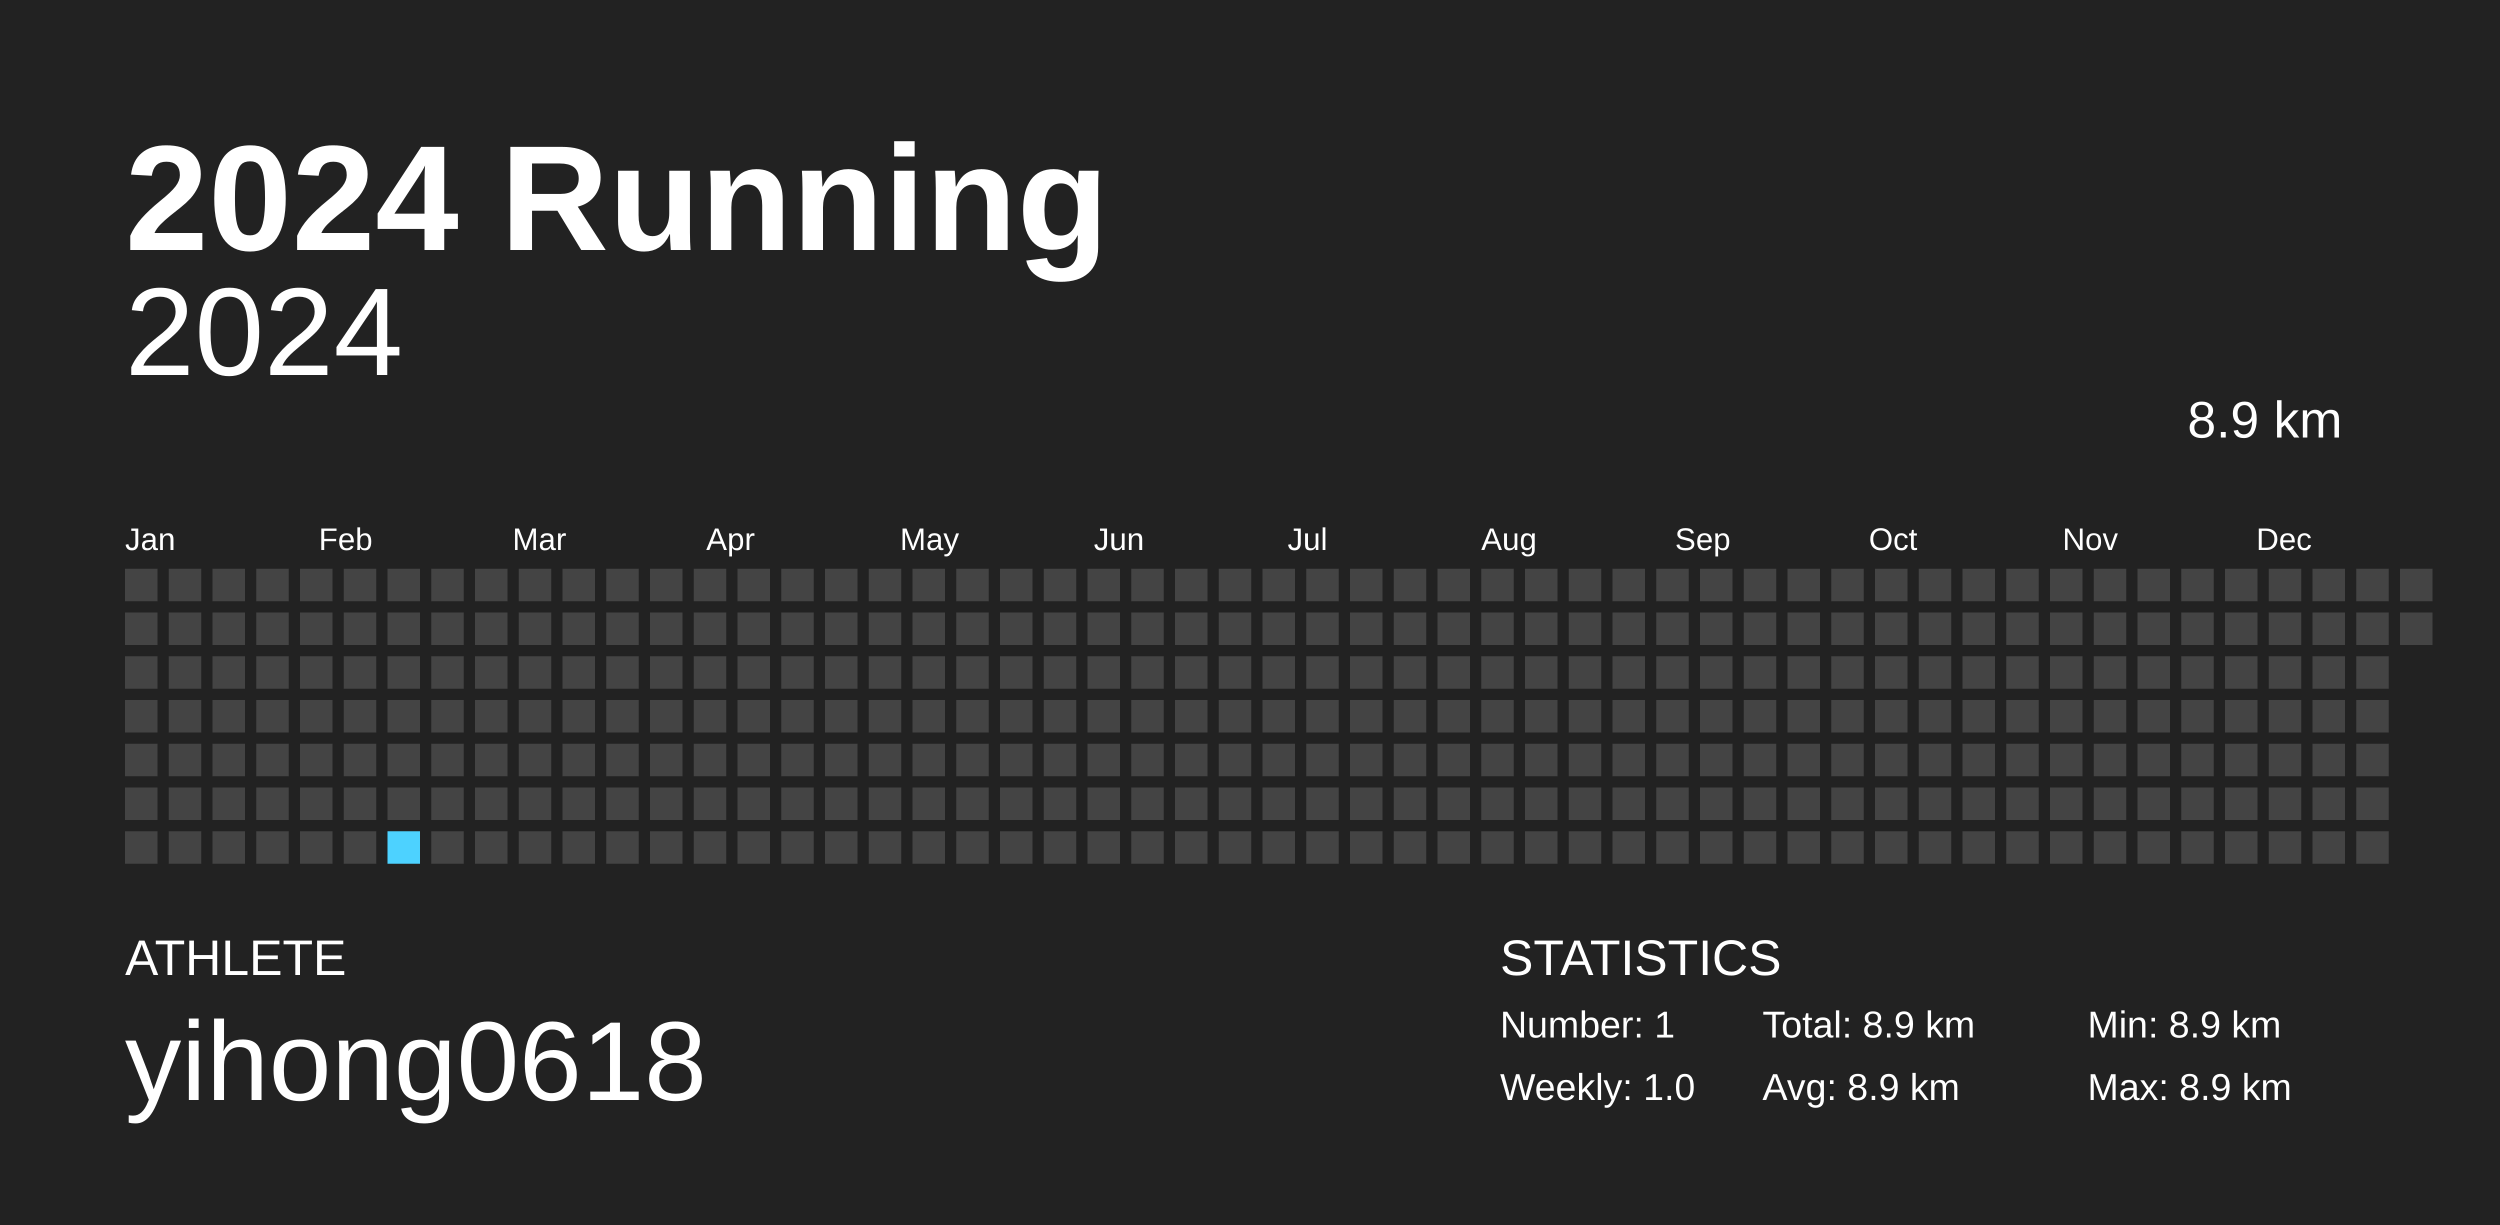
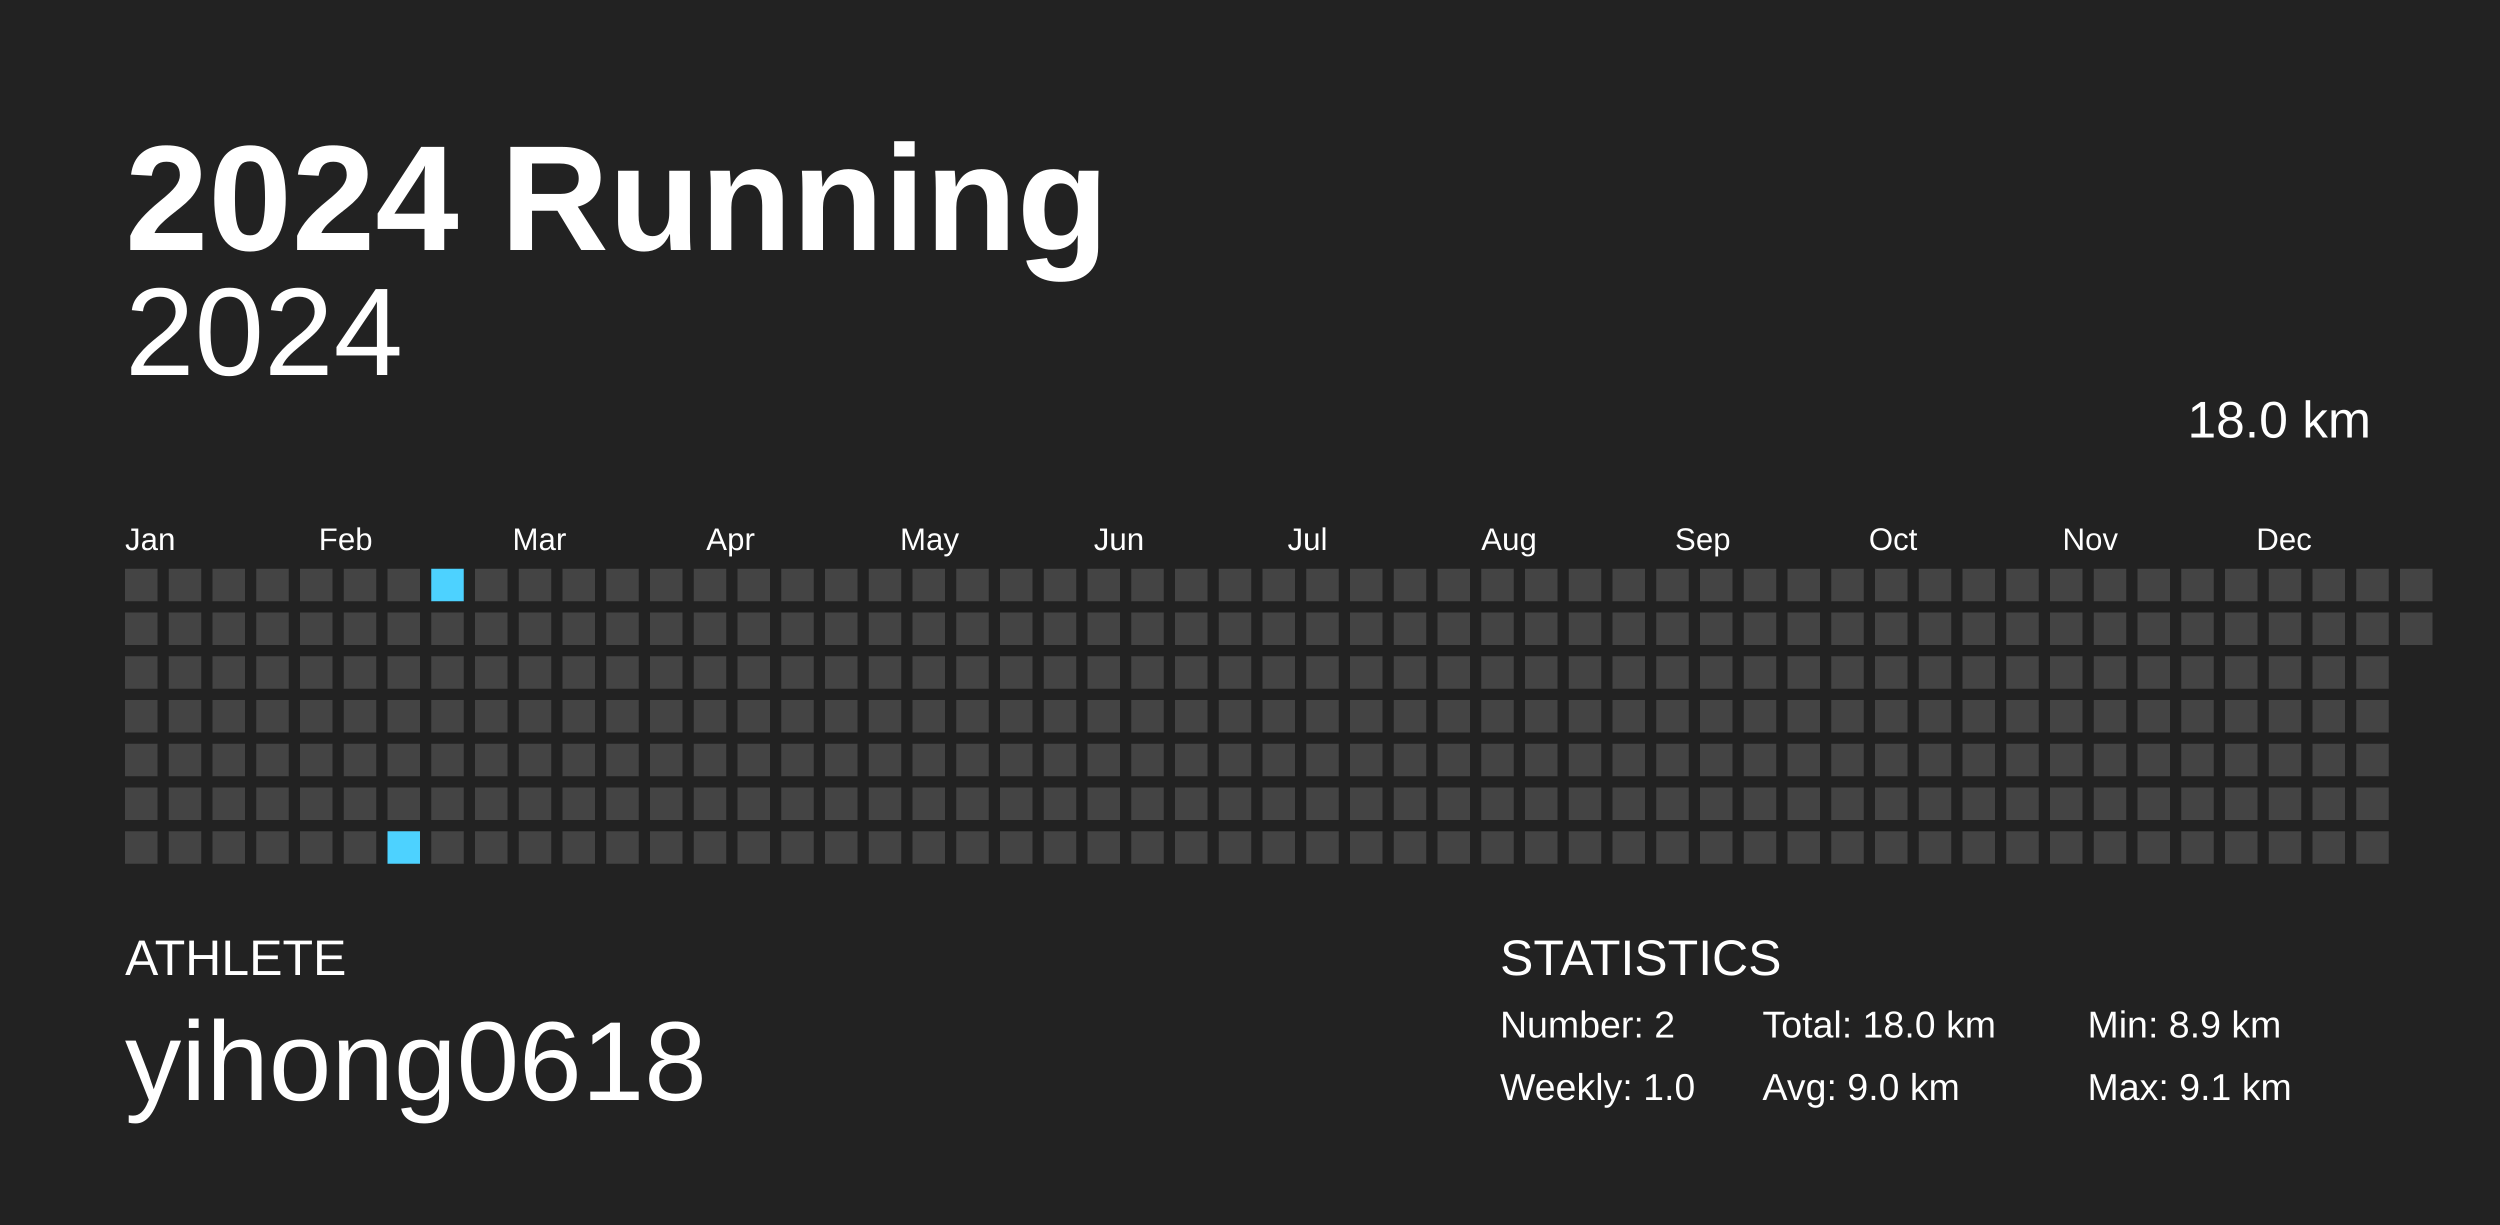
<svg xmlns="http://www.w3.org/2000/svg" baseProfile="full" height="98mm" version="1.1" viewBox="0,0,200,98" width="200mm">
  <defs />
  <rect fill="#222222" height="98" width="200" x="0" y="0" />
  <text fill="#FFFFFF" style="font-size:12px; font-family:Arial; font-weight:bold;" x="10" y="20">2024 Running</text>
  <text fill="#FFFFFF" style="font-size:4px; font-family:Arial" x="10" y="78">ATHLETE</text>
  <text fill="#FFFFFF" style="font-size:9px; font-family:Arial" x="10" y="88">yihong0618</text>
  <text fill="#FFFFFF" style="font-size:4px; font-family:Arial" x="120" y="78">STATISTICS</text>
-   <text fill="#FFFFFF" style="font-size:3px; font-family:Arial" x="120" y="83">Number: 1</text>
+   <text fill="#FFFFFF" style="font-size:3px; font-family:Arial" x="120" y="83">Number: 2</text>
  <text fill="#FFFFFF" style="font-size:3px; font-family:Arial" x="120" y="88">Weekly: 1.0</text>
-   <text fill="#FFFFFF" style="font-size:3px; font-family:Arial" x="141" y="83">Total: 8.9 km</text>
-   <text fill="#FFFFFF" style="font-size:3px; font-family:Arial" x="141" y="88">Avg: 8.9 km</text>
+   <text fill="#FFFFFF" style="font-size:3px; font-family:Arial" x="141" y="83">Total: 18.0 km</text>
+   <text fill="#FFFFFF" style="font-size:3px; font-family:Arial" x="141" y="88">Avg: 9.0 km</text>
  <text fill="#FFFFFF" style="font-size:3px; font-family:Arial" x="167" y="83">Min: 8.9 km</text>
-   <text fill="#FFFFFF" style="font-size:3px; font-family:Arial" x="167" y="88">Max: 8.9 km</text>
+   <text fill="#FFFFFF" style="font-size:3px; font-family:Arial" x="167" y="88">Max: 9.1 km</text>
  <text alignment-baseline="hanging" fill="#FFFFFF" style="font-size:10.0px; font-family:Arial;" x="10" y="30">2024</text>
-   <text alignment-baseline="hanging" fill="#FFFFFF" style="font-size:4.125px; font-family:Arial;" x="175" y="35">8.9 km</text>
+   <text alignment-baseline="hanging" fill="#FFFFFF" style="font-size:4.125px; font-family:Arial;" x="175" y="35">18.0 km</text>
  <text fill="#FFFFFF" style="font-size:2.5px; font-family:Arial" x="10.0" y="44">Jan</text>
  <text fill="#FFFFFF" style="font-size:2.5px; font-family:Arial" x="25.5" y="44">Feb</text>
  <text fill="#FFFFFF" style="font-size:2.5px; font-family:Arial" x="41.0" y="44">Mar</text>
  <text fill="#FFFFFF" style="font-size:2.5px; font-family:Arial" x="56.5" y="44">Apr</text>
  <text fill="#FFFFFF" style="font-size:2.5px; font-family:Arial" x="72.0" y="44">May</text>
  <text fill="#FFFFFF" style="font-size:2.5px; font-family:Arial" x="87.5" y="44">Jun</text>
  <text fill="#FFFFFF" style="font-size:2.5px; font-family:Arial" x="103.0" y="44">Jul</text>
  <text fill="#FFFFFF" style="font-size:2.5px; font-family:Arial" x="118.5" y="44">Aug</text>
  <text fill="#FFFFFF" style="font-size:2.5px; font-family:Arial" x="134.0" y="44">Sep</text>
  <text fill="#FFFFFF" style="font-size:2.5px; font-family:Arial" x="149.5" y="44">Oct</text>
  <text fill="#FFFFFF" style="font-size:2.5px; font-family:Arial" x="165.0" y="44">Nov</text>
  <text fill="#FFFFFF" style="font-size:2.5px; font-family:Arial" x="180.5" y="44">Dec</text>
  <rect fill="#444444" height="2.6" width="2.6" x="10.0" y="45.5" />
  <rect fill="#444444" height="2.6" width="2.6" x="10.0" y="49.0" />
  <rect fill="#444444" height="2.6" width="2.6" x="10.0" y="52.5" />
  <rect fill="#444444" height="2.6" width="2.6" x="10.0" y="56.0" />
  <rect fill="#444444" height="2.6" width="2.6" x="10.0" y="59.5" />
  <rect fill="#444444" height="2.6" width="2.6" x="10.0" y="63.0" />
  <rect fill="#444444" height="2.6" width="2.6" x="10.0" y="66.5" />
  <rect fill="#444444" height="2.6" width="2.6" x="13.5" y="45.5" />
  <rect fill="#444444" height="2.6" width="2.6" x="13.5" y="49.0" />
  <rect fill="#444444" height="2.6" width="2.6" x="13.5" y="52.5" />
  <rect fill="#444444" height="2.6" width="2.6" x="13.5" y="56.0" />
  <rect fill="#444444" height="2.6" width="2.6" x="13.5" y="59.5" />
  <rect fill="#444444" height="2.6" width="2.6" x="13.5" y="63.0" />
  <rect fill="#444444" height="2.6" width="2.6" x="13.5" y="66.5" />
  <rect fill="#444444" height="2.6" width="2.6" x="17.0" y="45.5" />
  <rect fill="#444444" height="2.6" width="2.6" x="17.0" y="49.0" />
  <rect fill="#444444" height="2.6" width="2.6" x="17.0" y="52.5" />
  <rect fill="#444444" height="2.6" width="2.6" x="17.0" y="56.0" />
  <rect fill="#444444" height="2.6" width="2.6" x="17.0" y="59.5" />
  <rect fill="#444444" height="2.6" width="2.6" x="17.0" y="63.0" />
  <rect fill="#444444" height="2.6" width="2.6" x="17.0" y="66.5" />
  <rect fill="#444444" height="2.6" width="2.6" x="20.5" y="45.5" />
  <rect fill="#444444" height="2.6" width="2.6" x="20.5" y="49.0" />
  <rect fill="#444444" height="2.6" width="2.6" x="20.5" y="52.5" />
  <rect fill="#444444" height="2.6" width="2.6" x="20.5" y="56.0" />
  <rect fill="#444444" height="2.6" width="2.6" x="20.5" y="59.5" />
  <rect fill="#444444" height="2.6" width="2.6" x="20.5" y="63.0" />
  <rect fill="#444444" height="2.6" width="2.6" x="20.5" y="66.5" />
  <rect fill="#444444" height="2.6" width="2.6" x="24.0" y="45.5" />
  <rect fill="#444444" height="2.6" width="2.6" x="24.0" y="49.0" />
  <rect fill="#444444" height="2.6" width="2.6" x="24.0" y="52.5" />
  <rect fill="#444444" height="2.6" width="2.6" x="24.0" y="56.0" />
  <rect fill="#444444" height="2.6" width="2.6" x="24.0" y="59.5" />
  <rect fill="#444444" height="2.6" width="2.6" x="24.0" y="63.0" />
  <rect fill="#444444" height="2.6" width="2.6" x="24.0" y="66.5" />
  <rect fill="#444444" height="2.6" width="2.6" x="27.5" y="45.5" />
  <rect fill="#444444" height="2.6" width="2.6" x="27.5" y="49.0" />
  <rect fill="#444444" height="2.6" width="2.6" x="27.5" y="52.5" />
  <rect fill="#444444" height="2.6" width="2.6" x="27.5" y="56.0" />
  <rect fill="#444444" height="2.6" width="2.6" x="27.5" y="59.5" />
  <rect fill="#444444" height="2.6" width="2.6" x="27.5" y="63.0" />
  <rect fill="#444444" height="2.6" width="2.6" x="27.5" y="66.5" />
  <rect fill="#444444" height="2.6" width="2.6" x="31.0" y="45.5" />
  <rect fill="#444444" height="2.6" width="2.6" x="31.0" y="49.0" />
  <rect fill="#444444" height="2.6" width="2.6" x="31.0" y="52.5" />
  <rect fill="#444444" height="2.6" width="2.6" x="31.0" y="56.0" />
  <rect fill="#444444" height="2.6" width="2.6" x="31.0" y="59.5" />
  <rect fill="#444444" height="2.6" width="2.6" x="31.0" y="63.0" />
-   <rect fill="#4DD2FF" height="2.6" width="2.6" x="31.0" y="66.5" />
-   <rect fill="#444444" height="2.6" width="2.6" x="34.5" y="45.5" />
+   <rect fill="#4dd2ff" height="2.6" width="2.6" x="31.0" y="66.5" />
+   <rect fill="#4dd2ff" height="2.6" width="2.6" x="34.5" y="45.5" />
  <rect fill="#444444" height="2.6" width="2.6" x="34.5" y="49.0" />
  <rect fill="#444444" height="2.6" width="2.6" x="34.5" y="52.5" />
  <rect fill="#444444" height="2.6" width="2.6" x="34.5" y="56.0" />
  <rect fill="#444444" height="2.6" width="2.6" x="34.5" y="59.5" />
  <rect fill="#444444" height="2.6" width="2.6" x="34.5" y="63.0" />
  <rect fill="#444444" height="2.6" width="2.6" x="34.5" y="66.5" />
  <rect fill="#444444" height="2.6" width="2.6" x="38.0" y="45.5" />
  <rect fill="#444444" height="2.6" width="2.6" x="38.0" y="49.0" />
  <rect fill="#444444" height="2.6" width="2.6" x="38.0" y="52.5" />
  <rect fill="#444444" height="2.6" width="2.6" x="38.0" y="56.0" />
  <rect fill="#444444" height="2.6" width="2.6" x="38.0" y="59.5" />
  <rect fill="#444444" height="2.6" width="2.6" x="38.0" y="63.0" />
  <rect fill="#444444" height="2.6" width="2.6" x="38.0" y="66.5" />
  <rect fill="#444444" height="2.6" width="2.6" x="41.5" y="45.5" />
  <rect fill="#444444" height="2.6" width="2.6" x="41.5" y="49.0" />
  <rect fill="#444444" height="2.6" width="2.6" x="41.5" y="52.5" />
  <rect fill="#444444" height="2.6" width="2.6" x="41.5" y="56.0" />
  <rect fill="#444444" height="2.6" width="2.6" x="41.5" y="59.5" />
  <rect fill="#444444" height="2.6" width="2.6" x="41.5" y="63.0" />
  <rect fill="#444444" height="2.6" width="2.6" x="41.5" y="66.5" />
  <rect fill="#444444" height="2.6" width="2.6" x="45.0" y="45.5" />
  <rect fill="#444444" height="2.6" width="2.6" x="45.0" y="49.0" />
  <rect fill="#444444" height="2.6" width="2.6" x="45.0" y="52.5" />
  <rect fill="#444444" height="2.6" width="2.6" x="45.0" y="56.0" />
  <rect fill="#444444" height="2.6" width="2.6" x="45.0" y="59.5" />
  <rect fill="#444444" height="2.6" width="2.6" x="45.0" y="63.0" />
  <rect fill="#444444" height="2.6" width="2.6" x="45.0" y="66.5" />
  <rect fill="#444444" height="2.6" width="2.6" x="48.5" y="45.5" />
  <rect fill="#444444" height="2.6" width="2.6" x="48.5" y="49.0" />
  <rect fill="#444444" height="2.6" width="2.6" x="48.5" y="52.5" />
  <rect fill="#444444" height="2.6" width="2.6" x="48.5" y="56.0" />
  <rect fill="#444444" height="2.6" width="2.6" x="48.5" y="59.5" />
  <rect fill="#444444" height="2.6" width="2.6" x="48.5" y="63.0" />
  <rect fill="#444444" height="2.6" width="2.6" x="48.5" y="66.5" />
  <rect fill="#444444" height="2.6" width="2.6" x="52.0" y="45.5" />
  <rect fill="#444444" height="2.6" width="2.6" x="52.0" y="49.0" />
  <rect fill="#444444" height="2.6" width="2.6" x="52.0" y="52.5" />
  <rect fill="#444444" height="2.6" width="2.6" x="52.0" y="56.0" />
  <rect fill="#444444" height="2.6" width="2.6" x="52.0" y="59.5" />
  <rect fill="#444444" height="2.6" width="2.6" x="52.0" y="63.0" />
  <rect fill="#444444" height="2.6" width="2.6" x="52.0" y="66.5" />
  <rect fill="#444444" height="2.6" width="2.6" x="55.5" y="45.5" />
  <rect fill="#444444" height="2.6" width="2.6" x="55.5" y="49.0" />
  <rect fill="#444444" height="2.6" width="2.6" x="55.5" y="52.5" />
  <rect fill="#444444" height="2.6" width="2.6" x="55.5" y="56.0" />
  <rect fill="#444444" height="2.6" width="2.6" x="55.5" y="59.5" />
  <rect fill="#444444" height="2.6" width="2.6" x="55.5" y="63.0" />
  <rect fill="#444444" height="2.6" width="2.6" x="55.5" y="66.5" />
  <rect fill="#444444" height="2.6" width="2.6" x="59.0" y="45.5" />
  <rect fill="#444444" height="2.6" width="2.6" x="59.0" y="49.0" />
  <rect fill="#444444" height="2.6" width="2.6" x="59.0" y="52.5" />
  <rect fill="#444444" height="2.6" width="2.6" x="59.0" y="56.0" />
  <rect fill="#444444" height="2.6" width="2.6" x="59.0" y="59.5" />
  <rect fill="#444444" height="2.6" width="2.6" x="59.0" y="63.0" />
  <rect fill="#444444" height="2.6" width="2.6" x="59.0" y="66.5" />
  <rect fill="#444444" height="2.6" width="2.6" x="62.5" y="45.5" />
  <rect fill="#444444" height="2.6" width="2.6" x="62.5" y="49.0" />
  <rect fill="#444444" height="2.6" width="2.6" x="62.5" y="52.5" />
  <rect fill="#444444" height="2.6" width="2.6" x="62.5" y="56.0" />
  <rect fill="#444444" height="2.6" width="2.6" x="62.5" y="59.5" />
  <rect fill="#444444" height="2.6" width="2.6" x="62.5" y="63.0" />
  <rect fill="#444444" height="2.6" width="2.6" x="62.5" y="66.5" />
  <rect fill="#444444" height="2.6" width="2.6" x="66.0" y="45.5" />
  <rect fill="#444444" height="2.6" width="2.6" x="66.0" y="49.0" />
  <rect fill="#444444" height="2.6" width="2.6" x="66.0" y="52.5" />
  <rect fill="#444444" height="2.6" width="2.6" x="66.0" y="56.0" />
  <rect fill="#444444" height="2.6" width="2.6" x="66.0" y="59.5" />
  <rect fill="#444444" height="2.6" width="2.6" x="66.0" y="63.0" />
  <rect fill="#444444" height="2.6" width="2.6" x="66.0" y="66.5" />
  <rect fill="#444444" height="2.6" width="2.6" x="69.5" y="45.5" />
  <rect fill="#444444" height="2.6" width="2.6" x="69.5" y="49.0" />
  <rect fill="#444444" height="2.6" width="2.6" x="69.5" y="52.5" />
  <rect fill="#444444" height="2.6" width="2.6" x="69.5" y="56.0" />
  <rect fill="#444444" height="2.6" width="2.6" x="69.5" y="59.5" />
  <rect fill="#444444" height="2.6" width="2.6" x="69.5" y="63.0" />
  <rect fill="#444444" height="2.6" width="2.6" x="69.5" y="66.5" />
  <rect fill="#444444" height="2.6" width="2.6" x="73.0" y="45.5" />
  <rect fill="#444444" height="2.6" width="2.6" x="73.0" y="49.0" />
  <rect fill="#444444" height="2.6" width="2.6" x="73.0" y="52.5" />
  <rect fill="#444444" height="2.6" width="2.6" x="73.0" y="56.0" />
  <rect fill="#444444" height="2.6" width="2.6" x="73.0" y="59.5" />
  <rect fill="#444444" height="2.6" width="2.6" x="73.0" y="63.0" />
  <rect fill="#444444" height="2.6" width="2.6" x="73.0" y="66.5" />
  <rect fill="#444444" height="2.6" width="2.6" x="76.5" y="45.5" />
  <rect fill="#444444" height="2.6" width="2.6" x="76.5" y="49.0" />
  <rect fill="#444444" height="2.6" width="2.6" x="76.5" y="52.5" />
  <rect fill="#444444" height="2.6" width="2.6" x="76.5" y="56.0" />
  <rect fill="#444444" height="2.6" width="2.6" x="76.5" y="59.5" />
  <rect fill="#444444" height="2.6" width="2.6" x="76.5" y="63.0" />
  <rect fill="#444444" height="2.6" width="2.6" x="76.5" y="66.5" />
  <rect fill="#444444" height="2.6" width="2.6" x="80.0" y="45.5" />
  <rect fill="#444444" height="2.6" width="2.6" x="80.0" y="49.0" />
  <rect fill="#444444" height="2.6" width="2.6" x="80.0" y="52.5" />
  <rect fill="#444444" height="2.6" width="2.6" x="80.0" y="56.0" />
  <rect fill="#444444" height="2.6" width="2.6" x="80.0" y="59.5" />
  <rect fill="#444444" height="2.6" width="2.6" x="80.0" y="63.0" />
  <rect fill="#444444" height="2.6" width="2.6" x="80.0" y="66.5" />
  <rect fill="#444444" height="2.6" width="2.6" x="83.5" y="45.5" />
  <rect fill="#444444" height="2.6" width="2.6" x="83.5" y="49.0" />
  <rect fill="#444444" height="2.6" width="2.6" x="83.5" y="52.5" />
  <rect fill="#444444" height="2.6" width="2.6" x="83.5" y="56.0" />
  <rect fill="#444444" height="2.6" width="2.6" x="83.5" y="59.5" />
  <rect fill="#444444" height="2.6" width="2.6" x="83.5" y="63.0" />
  <rect fill="#444444" height="2.6" width="2.6" x="83.5" y="66.5" />
  <rect fill="#444444" height="2.6" width="2.6" x="87.0" y="45.5" />
  <rect fill="#444444" height="2.6" width="2.6" x="87.0" y="49.0" />
  <rect fill="#444444" height="2.6" width="2.6" x="87.0" y="52.5" />
  <rect fill="#444444" height="2.6" width="2.6" x="87.0" y="56.0" />
  <rect fill="#444444" height="2.6" width="2.6" x="87.0" y="59.5" />
  <rect fill="#444444" height="2.6" width="2.6" x="87.0" y="63.0" />
  <rect fill="#444444" height="2.6" width="2.6" x="87.0" y="66.5" />
  <rect fill="#444444" height="2.6" width="2.6" x="90.5" y="45.5" />
  <rect fill="#444444" height="2.6" width="2.6" x="90.5" y="49.0" />
  <rect fill="#444444" height="2.6" width="2.6" x="90.5" y="52.5" />
  <rect fill="#444444" height="2.6" width="2.6" x="90.5" y="56.0" />
  <rect fill="#444444" height="2.6" width="2.6" x="90.5" y="59.5" />
  <rect fill="#444444" height="2.6" width="2.6" x="90.5" y="63.0" />
  <rect fill="#444444" height="2.6" width="2.6" x="90.5" y="66.5" />
  <rect fill="#444444" height="2.6" width="2.6" x="94.0" y="45.5" />
  <rect fill="#444444" height="2.6" width="2.6" x="94.0" y="49.0" />
  <rect fill="#444444" height="2.6" width="2.6" x="94.0" y="52.5" />
  <rect fill="#444444" height="2.6" width="2.6" x="94.0" y="56.0" />
  <rect fill="#444444" height="2.6" width="2.6" x="94.0" y="59.5" />
  <rect fill="#444444" height="2.6" width="2.6" x="94.0" y="63.0" />
  <rect fill="#444444" height="2.6" width="2.6" x="94.0" y="66.5" />
  <rect fill="#444444" height="2.6" width="2.6" x="97.5" y="45.5" />
  <rect fill="#444444" height="2.6" width="2.6" x="97.5" y="49.0" />
  <rect fill="#444444" height="2.6" width="2.6" x="97.5" y="52.5" />
  <rect fill="#444444" height="2.6" width="2.6" x="97.5" y="56.0" />
  <rect fill="#444444" height="2.6" width="2.6" x="97.5" y="59.5" />
  <rect fill="#444444" height="2.6" width="2.6" x="97.5" y="63.0" />
  <rect fill="#444444" height="2.6" width="2.6" x="97.5" y="66.5" />
  <rect fill="#444444" height="2.6" width="2.6" x="101.0" y="45.5" />
  <rect fill="#444444" height="2.6" width="2.6" x="101.0" y="49.0" />
  <rect fill="#444444" height="2.6" width="2.6" x="101.0" y="52.5" />
  <rect fill="#444444" height="2.6" width="2.6" x="101.0" y="56.0" />
  <rect fill="#444444" height="2.6" width="2.6" x="101.0" y="59.5" />
  <rect fill="#444444" height="2.6" width="2.6" x="101.0" y="63.0" />
  <rect fill="#444444" height="2.6" width="2.6" x="101.0" y="66.5" />
  <rect fill="#444444" height="2.6" width="2.6" x="104.5" y="45.5" />
  <rect fill="#444444" height="2.6" width="2.6" x="104.5" y="49.0" />
  <rect fill="#444444" height="2.6" width="2.6" x="104.5" y="52.5" />
  <rect fill="#444444" height="2.6" width="2.6" x="104.5" y="56.0" />
  <rect fill="#444444" height="2.6" width="2.6" x="104.5" y="59.5" />
  <rect fill="#444444" height="2.6" width="2.6" x="104.5" y="63.0" />
  <rect fill="#444444" height="2.6" width="2.6" x="104.5" y="66.5" />
  <rect fill="#444444" height="2.6" width="2.6" x="108.0" y="45.5" />
  <rect fill="#444444" height="2.6" width="2.6" x="108.0" y="49.0" />
  <rect fill="#444444" height="2.6" width="2.6" x="108.0" y="52.5" />
  <rect fill="#444444" height="2.6" width="2.6" x="108.0" y="56.0" />
  <rect fill="#444444" height="2.6" width="2.6" x="108.0" y="59.5" />
  <rect fill="#444444" height="2.6" width="2.6" x="108.0" y="63.0" />
  <rect fill="#444444" height="2.6" width="2.6" x="108.0" y="66.5" />
  <rect fill="#444444" height="2.6" width="2.6" x="111.5" y="45.5" />
  <rect fill="#444444" height="2.6" width="2.6" x="111.5" y="49.0" />
  <rect fill="#444444" height="2.6" width="2.6" x="111.5" y="52.5" />
  <rect fill="#444444" height="2.6" width="2.6" x="111.5" y="56.0" />
  <rect fill="#444444" height="2.6" width="2.6" x="111.5" y="59.5" />
  <rect fill="#444444" height="2.6" width="2.6" x="111.5" y="63.0" />
  <rect fill="#444444" height="2.6" width="2.6" x="111.5" y="66.5" />
  <rect fill="#444444" height="2.6" width="2.6" x="115.0" y="45.5" />
  <rect fill="#444444" height="2.6" width="2.6" x="115.0" y="49.0" />
  <rect fill="#444444" height="2.6" width="2.6" x="115.0" y="52.5" />
  <rect fill="#444444" height="2.6" width="2.6" x="115.0" y="56.0" />
  <rect fill="#444444" height="2.6" width="2.6" x="115.0" y="59.5" />
  <rect fill="#444444" height="2.6" width="2.6" x="115.0" y="63.0" />
  <rect fill="#444444" height="2.6" width="2.6" x="115.0" y="66.5" />
  <rect fill="#444444" height="2.6" width="2.6" x="118.5" y="45.5" />
  <rect fill="#444444" height="2.6" width="2.6" x="118.5" y="49.0" />
  <rect fill="#444444" height="2.6" width="2.6" x="118.5" y="52.5" />
  <rect fill="#444444" height="2.6" width="2.6" x="118.5" y="56.0" />
  <rect fill="#444444" height="2.6" width="2.6" x="118.5" y="59.5" />
  <rect fill="#444444" height="2.6" width="2.6" x="118.5" y="63.0" />
  <rect fill="#444444" height="2.6" width="2.6" x="118.5" y="66.5" />
  <rect fill="#444444" height="2.6" width="2.6" x="122.0" y="45.5" />
  <rect fill="#444444" height="2.6" width="2.6" x="122.0" y="49.0" />
  <rect fill="#444444" height="2.6" width="2.6" x="122.0" y="52.5" />
  <rect fill="#444444" height="2.6" width="2.6" x="122.0" y="56.0" />
  <rect fill="#444444" height="2.6" width="2.6" x="122.0" y="59.5" />
  <rect fill="#444444" height="2.6" width="2.6" x="122.0" y="63.0" />
  <rect fill="#444444" height="2.6" width="2.6" x="122.0" y="66.5" />
  <rect fill="#444444" height="2.6" width="2.6" x="125.5" y="45.5" />
  <rect fill="#444444" height="2.6" width="2.6" x="125.5" y="49.0" />
  <rect fill="#444444" height="2.6" width="2.6" x="125.5" y="52.5" />
  <rect fill="#444444" height="2.6" width="2.6" x="125.5" y="56.0" />
  <rect fill="#444444" height="2.6" width="2.6" x="125.5" y="59.5" />
  <rect fill="#444444" height="2.6" width="2.6" x="125.5" y="63.0" />
  <rect fill="#444444" height="2.6" width="2.6" x="125.5" y="66.5" />
  <rect fill="#444444" height="2.6" width="2.6" x="129.0" y="45.5" />
  <rect fill="#444444" height="2.6" width="2.6" x="129.0" y="49.0" />
  <rect fill="#444444" height="2.6" width="2.6" x="129.0" y="52.5" />
  <rect fill="#444444" height="2.6" width="2.6" x="129.0" y="56.0" />
  <rect fill="#444444" height="2.6" width="2.6" x="129.0" y="59.5" />
  <rect fill="#444444" height="2.6" width="2.6" x="129.0" y="63.0" />
  <rect fill="#444444" height="2.6" width="2.6" x="129.0" y="66.5" />
  <rect fill="#444444" height="2.6" width="2.6" x="132.5" y="45.5" />
  <rect fill="#444444" height="2.6" width="2.6" x="132.5" y="49.0" />
  <rect fill="#444444" height="2.6" width="2.6" x="132.5" y="52.5" />
  <rect fill="#444444" height="2.6" width="2.6" x="132.5" y="56.0" />
  <rect fill="#444444" height="2.6" width="2.6" x="132.5" y="59.5" />
  <rect fill="#444444" height="2.6" width="2.6" x="132.5" y="63.0" />
  <rect fill="#444444" height="2.6" width="2.6" x="132.5" y="66.5" />
  <rect fill="#444444" height="2.6" width="2.6" x="136.0" y="45.5" />
  <rect fill="#444444" height="2.6" width="2.6" x="136.0" y="49.0" />
  <rect fill="#444444" height="2.6" width="2.6" x="136.0" y="52.5" />
  <rect fill="#444444" height="2.6" width="2.6" x="136.0" y="56.0" />
  <rect fill="#444444" height="2.6" width="2.6" x="136.0" y="59.5" />
  <rect fill="#444444" height="2.6" width="2.6" x="136.0" y="63.0" />
  <rect fill="#444444" height="2.6" width="2.6" x="136.0" y="66.5" />
  <rect fill="#444444" height="2.6" width="2.6" x="139.5" y="45.5" />
  <rect fill="#444444" height="2.6" width="2.6" x="139.5" y="49.0" />
  <rect fill="#444444" height="2.6" width="2.6" x="139.5" y="52.5" />
  <rect fill="#444444" height="2.6" width="2.6" x="139.5" y="56.0" />
  <rect fill="#444444" height="2.6" width="2.6" x="139.5" y="59.5" />
  <rect fill="#444444" height="2.6" width="2.6" x="139.5" y="63.0" />
  <rect fill="#444444" height="2.6" width="2.6" x="139.5" y="66.5" />
  <rect fill="#444444" height="2.6" width="2.6" x="143.0" y="45.5" />
  <rect fill="#444444" height="2.6" width="2.6" x="143.0" y="49.0" />
  <rect fill="#444444" height="2.6" width="2.6" x="143.0" y="52.5" />
  <rect fill="#444444" height="2.6" width="2.6" x="143.0" y="56.0" />
  <rect fill="#444444" height="2.6" width="2.6" x="143.0" y="59.5" />
  <rect fill="#444444" height="2.6" width="2.6" x="143.0" y="63.0" />
  <rect fill="#444444" height="2.6" width="2.6" x="143.0" y="66.5" />
  <rect fill="#444444" height="2.6" width="2.6" x="146.5" y="45.5" />
  <rect fill="#444444" height="2.6" width="2.6" x="146.5" y="49.0" />
  <rect fill="#444444" height="2.6" width="2.6" x="146.5" y="52.5" />
  <rect fill="#444444" height="2.6" width="2.6" x="146.5" y="56.0" />
  <rect fill="#444444" height="2.6" width="2.6" x="146.5" y="59.5" />
  <rect fill="#444444" height="2.6" width="2.6" x="146.5" y="63.0" />
  <rect fill="#444444" height="2.6" width="2.6" x="146.5" y="66.5" />
  <rect fill="#444444" height="2.6" width="2.6" x="150.0" y="45.5" />
  <rect fill="#444444" height="2.6" width="2.6" x="150.0" y="49.0" />
  <rect fill="#444444" height="2.6" width="2.6" x="150.0" y="52.5" />
  <rect fill="#444444" height="2.6" width="2.6" x="150.0" y="56.0" />
  <rect fill="#444444" height="2.6" width="2.6" x="150.0" y="59.5" />
  <rect fill="#444444" height="2.6" width="2.6" x="150.0" y="63.0" />
  <rect fill="#444444" height="2.6" width="2.6" x="150.0" y="66.5" />
  <rect fill="#444444" height="2.6" width="2.6" x="153.5" y="45.5" />
  <rect fill="#444444" height="2.6" width="2.6" x="153.5" y="49.0" />
  <rect fill="#444444" height="2.6" width="2.6" x="153.5" y="52.5" />
  <rect fill="#444444" height="2.6" width="2.6" x="153.5" y="56.0" />
  <rect fill="#444444" height="2.6" width="2.6" x="153.5" y="59.5" />
  <rect fill="#444444" height="2.6" width="2.6" x="153.5" y="63.0" />
  <rect fill="#444444" height="2.6" width="2.6" x="153.5" y="66.5" />
  <rect fill="#444444" height="2.6" width="2.6" x="157.0" y="45.5" />
  <rect fill="#444444" height="2.6" width="2.6" x="157.0" y="49.0" />
  <rect fill="#444444" height="2.6" width="2.6" x="157.0" y="52.5" />
  <rect fill="#444444" height="2.6" width="2.6" x="157.0" y="56.0" />
  <rect fill="#444444" height="2.6" width="2.6" x="157.0" y="59.5" />
  <rect fill="#444444" height="2.6" width="2.6" x="157.0" y="63.0" />
  <rect fill="#444444" height="2.6" width="2.6" x="157.0" y="66.5" />
  <rect fill="#444444" height="2.6" width="2.6" x="160.5" y="45.5" />
  <rect fill="#444444" height="2.6" width="2.6" x="160.5" y="49.0" />
  <rect fill="#444444" height="2.6" width="2.6" x="160.5" y="52.5" />
  <rect fill="#444444" height="2.6" width="2.6" x="160.5" y="56.0" />
  <rect fill="#444444" height="2.6" width="2.6" x="160.5" y="59.5" />
  <rect fill="#444444" height="2.6" width="2.6" x="160.5" y="63.0" />
  <rect fill="#444444" height="2.6" width="2.6" x="160.5" y="66.5" />
  <rect fill="#444444" height="2.6" width="2.6" x="164.0" y="45.5" />
  <rect fill="#444444" height="2.6" width="2.6" x="164.0" y="49.0" />
  <rect fill="#444444" height="2.6" width="2.6" x="164.0" y="52.5" />
  <rect fill="#444444" height="2.6" width="2.6" x="164.0" y="56.0" />
  <rect fill="#444444" height="2.6" width="2.6" x="164.0" y="59.5" />
  <rect fill="#444444" height="2.6" width="2.6" x="164.0" y="63.0" />
  <rect fill="#444444" height="2.6" width="2.6" x="164.0" y="66.5" />
  <rect fill="#444444" height="2.6" width="2.6" x="167.5" y="45.5" />
  <rect fill="#444444" height="2.6" width="2.6" x="167.5" y="49.0" />
  <rect fill="#444444" height="2.6" width="2.6" x="167.5" y="52.5" />
  <rect fill="#444444" height="2.6" width="2.6" x="167.5" y="56.0" />
  <rect fill="#444444" height="2.6" width="2.6" x="167.5" y="59.5" />
  <rect fill="#444444" height="2.6" width="2.6" x="167.5" y="63.0" />
  <rect fill="#444444" height="2.6" width="2.6" x="167.5" y="66.5" />
  <rect fill="#444444" height="2.6" width="2.6" x="171.0" y="45.5" />
  <rect fill="#444444" height="2.6" width="2.6" x="171.0" y="49.0" />
  <rect fill="#444444" height="2.6" width="2.6" x="171.0" y="52.5" />
  <rect fill="#444444" height="2.6" width="2.6" x="171.0" y="56.0" />
  <rect fill="#444444" height="2.6" width="2.6" x="171.0" y="59.5" />
  <rect fill="#444444" height="2.6" width="2.6" x="171.0" y="63.0" />
  <rect fill="#444444" height="2.6" width="2.6" x="171.0" y="66.5" />
  <rect fill="#444444" height="2.6" width="2.6" x="174.5" y="45.5" />
  <rect fill="#444444" height="2.6" width="2.6" x="174.5" y="49.0" />
  <rect fill="#444444" height="2.6" width="2.6" x="174.5" y="52.5" />
  <rect fill="#444444" height="2.6" width="2.6" x="174.5" y="56.0" />
  <rect fill="#444444" height="2.6" width="2.6" x="174.5" y="59.5" />
  <rect fill="#444444" height="2.6" width="2.6" x="174.5" y="63.0" />
  <rect fill="#444444" height="2.6" width="2.6" x="174.5" y="66.5" />
  <rect fill="#444444" height="2.6" width="2.6" x="178.0" y="45.5" />
  <rect fill="#444444" height="2.6" width="2.6" x="178.0" y="49.0" />
  <rect fill="#444444" height="2.6" width="2.6" x="178.0" y="52.5" />
  <rect fill="#444444" height="2.6" width="2.6" x="178.0" y="56.0" />
  <rect fill="#444444" height="2.6" width="2.6" x="178.0" y="59.5" />
  <rect fill="#444444" height="2.6" width="2.6" x="178.0" y="63.0" />
  <rect fill="#444444" height="2.6" width="2.6" x="178.0" y="66.5" />
  <rect fill="#444444" height="2.6" width="2.6" x="181.5" y="45.5" />
  <rect fill="#444444" height="2.6" width="2.6" x="181.5" y="49.0" />
  <rect fill="#444444" height="2.6" width="2.6" x="181.5" y="52.5" />
  <rect fill="#444444" height="2.6" width="2.6" x="181.5" y="56.0" />
  <rect fill="#444444" height="2.6" width="2.6" x="181.5" y="59.5" />
  <rect fill="#444444" height="2.6" width="2.6" x="181.5" y="63.0" />
  <rect fill="#444444" height="2.6" width="2.6" x="181.5" y="66.5" />
  <rect fill="#444444" height="2.6" width="2.6" x="185.0" y="45.5" />
  <rect fill="#444444" height="2.6" width="2.6" x="185.0" y="49.0" />
  <rect fill="#444444" height="2.6" width="2.6" x="185.0" y="52.5" />
  <rect fill="#444444" height="2.6" width="2.6" x="185.0" y="56.0" />
  <rect fill="#444444" height="2.6" width="2.6" x="185.0" y="59.5" />
  <rect fill="#444444" height="2.6" width="2.6" x="185.0" y="63.0" />
  <rect fill="#444444" height="2.6" width="2.6" x="185.0" y="66.5" />
  <rect fill="#444444" height="2.6" width="2.6" x="188.5" y="45.5" />
  <rect fill="#444444" height="2.6" width="2.6" x="188.5" y="49.0" />
  <rect fill="#444444" height="2.6" width="2.6" x="188.5" y="52.5" />
  <rect fill="#444444" height="2.6" width="2.6" x="188.5" y="56.0" />
  <rect fill="#444444" height="2.6" width="2.6" x="188.5" y="59.5" />
  <rect fill="#444444" height="2.6" width="2.6" x="188.5" y="63.0" />
  <rect fill="#444444" height="2.6" width="2.6" x="188.5" y="66.5" />
  <rect fill="#444444" height="2.6" width="2.6" x="192.0" y="45.5" />
  <rect fill="#444444" height="2.6" width="2.6" x="192.0" y="49.0" />
</svg>
